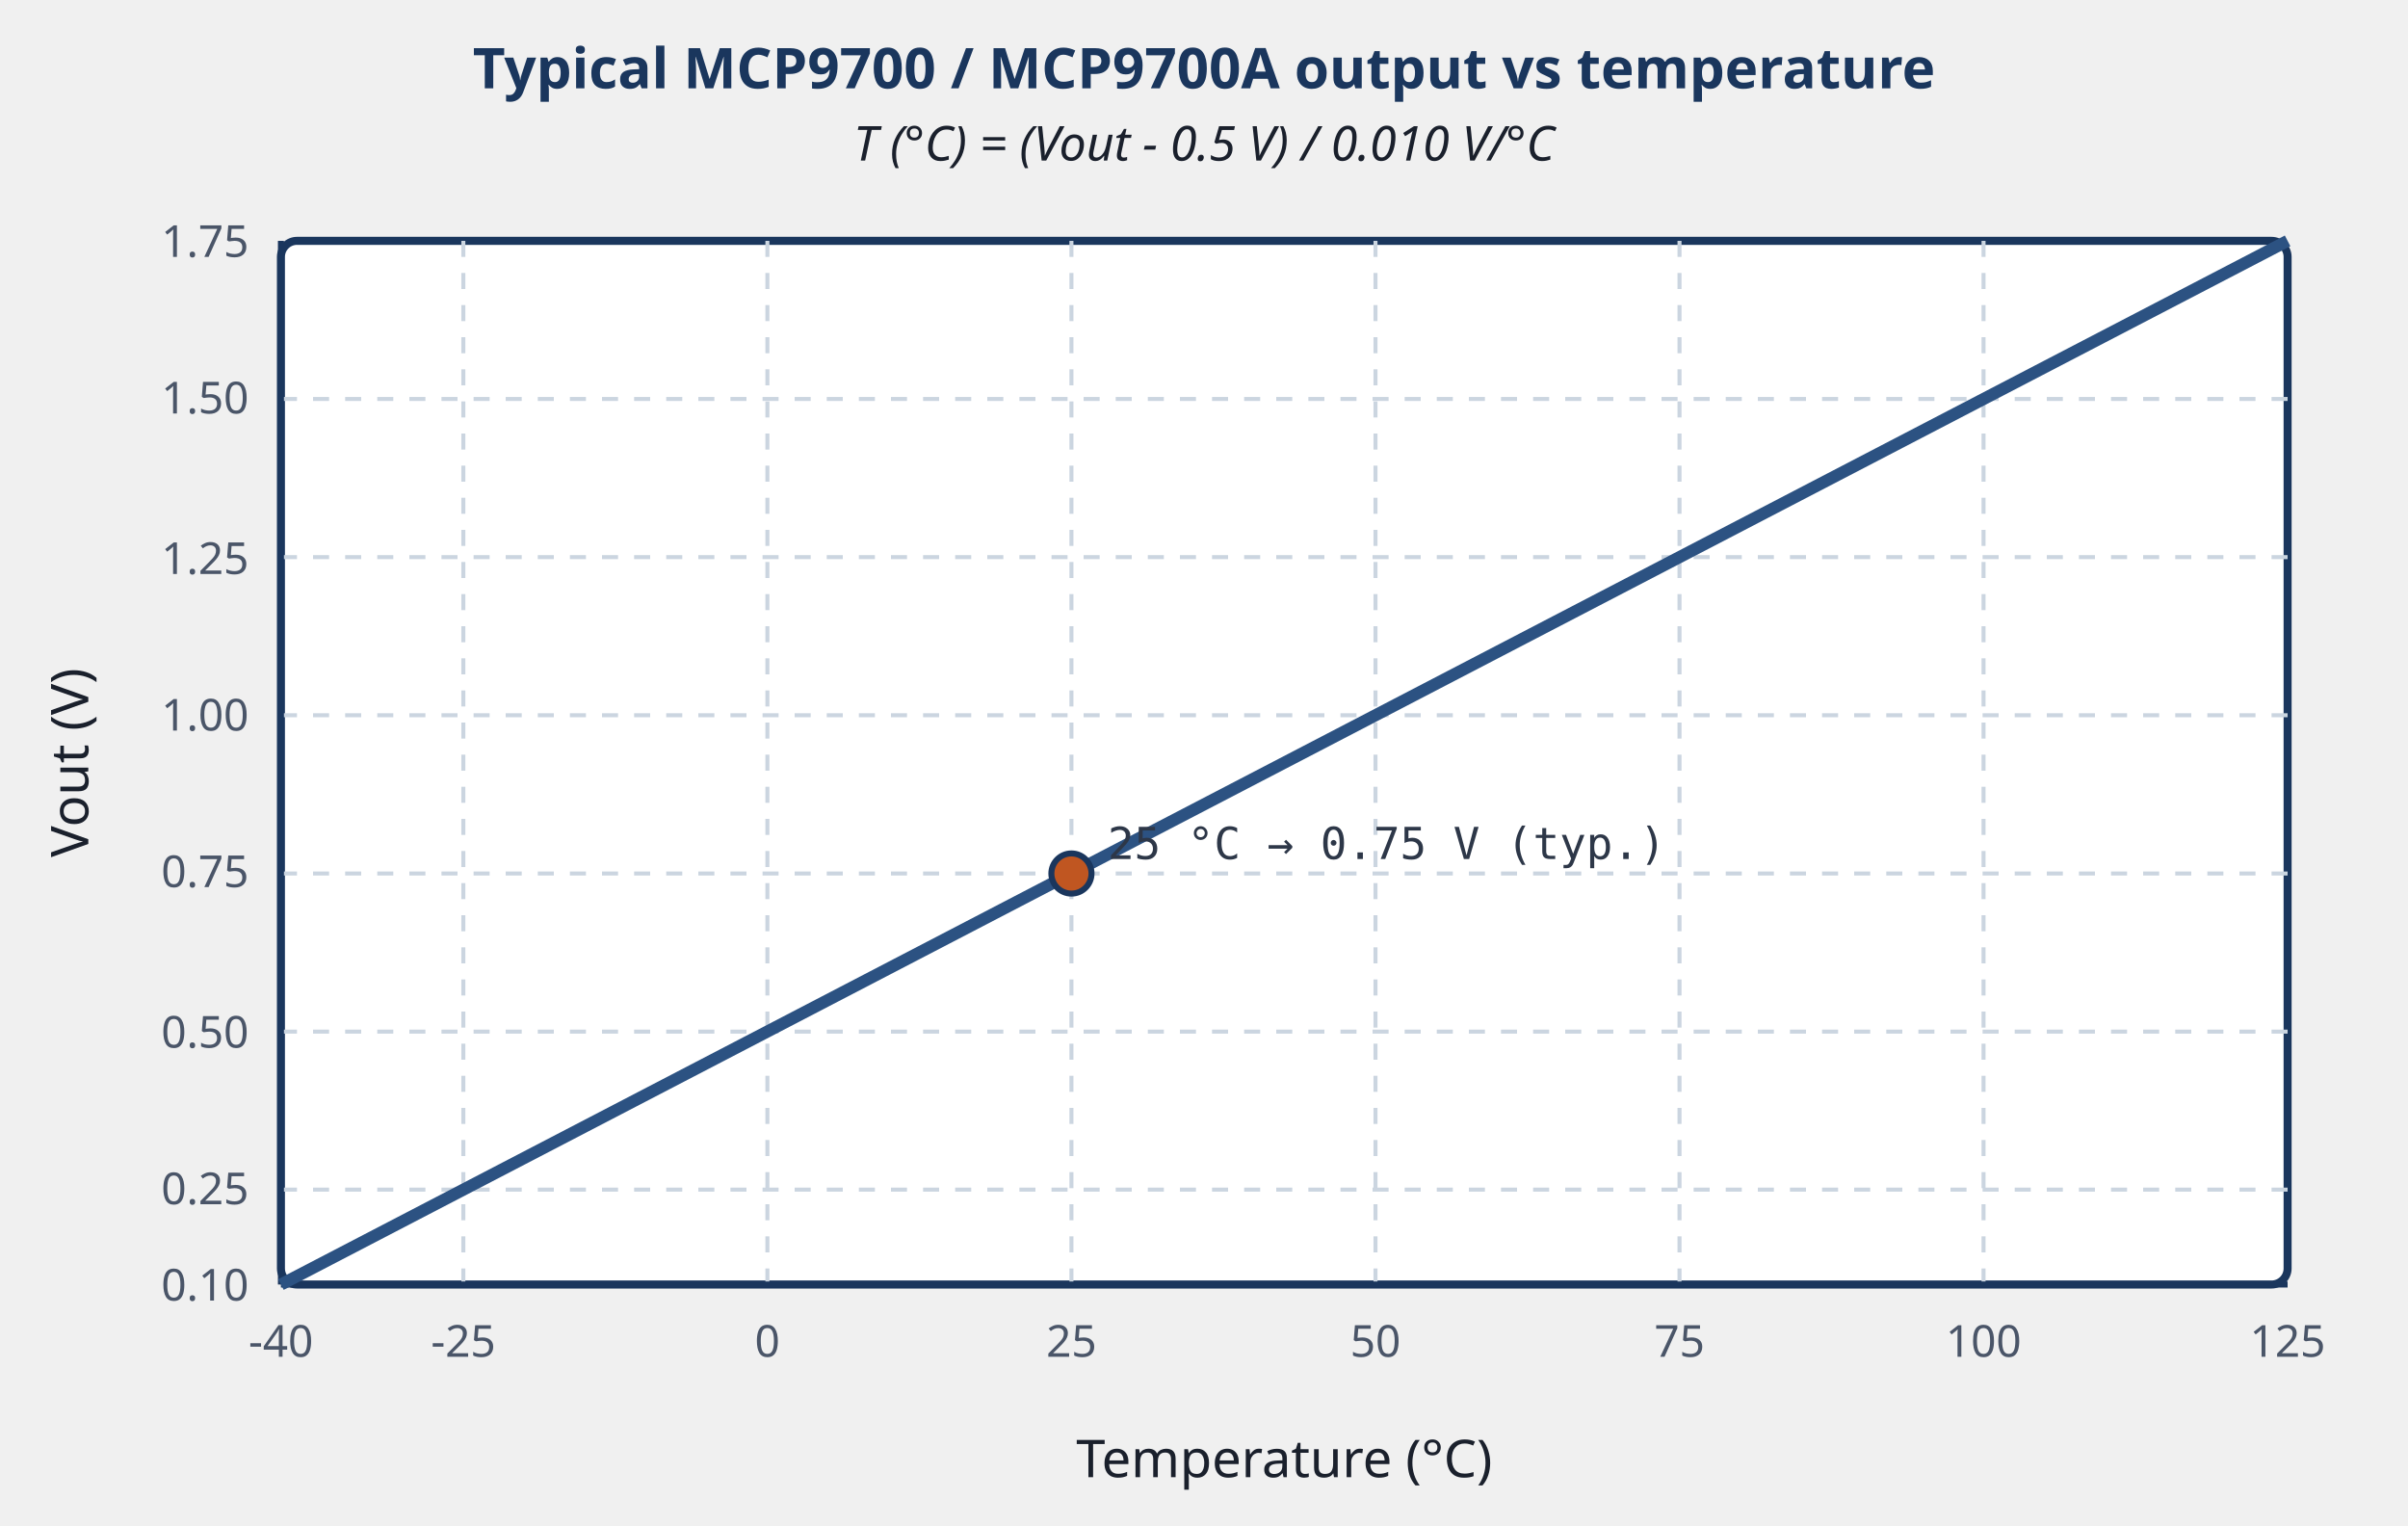
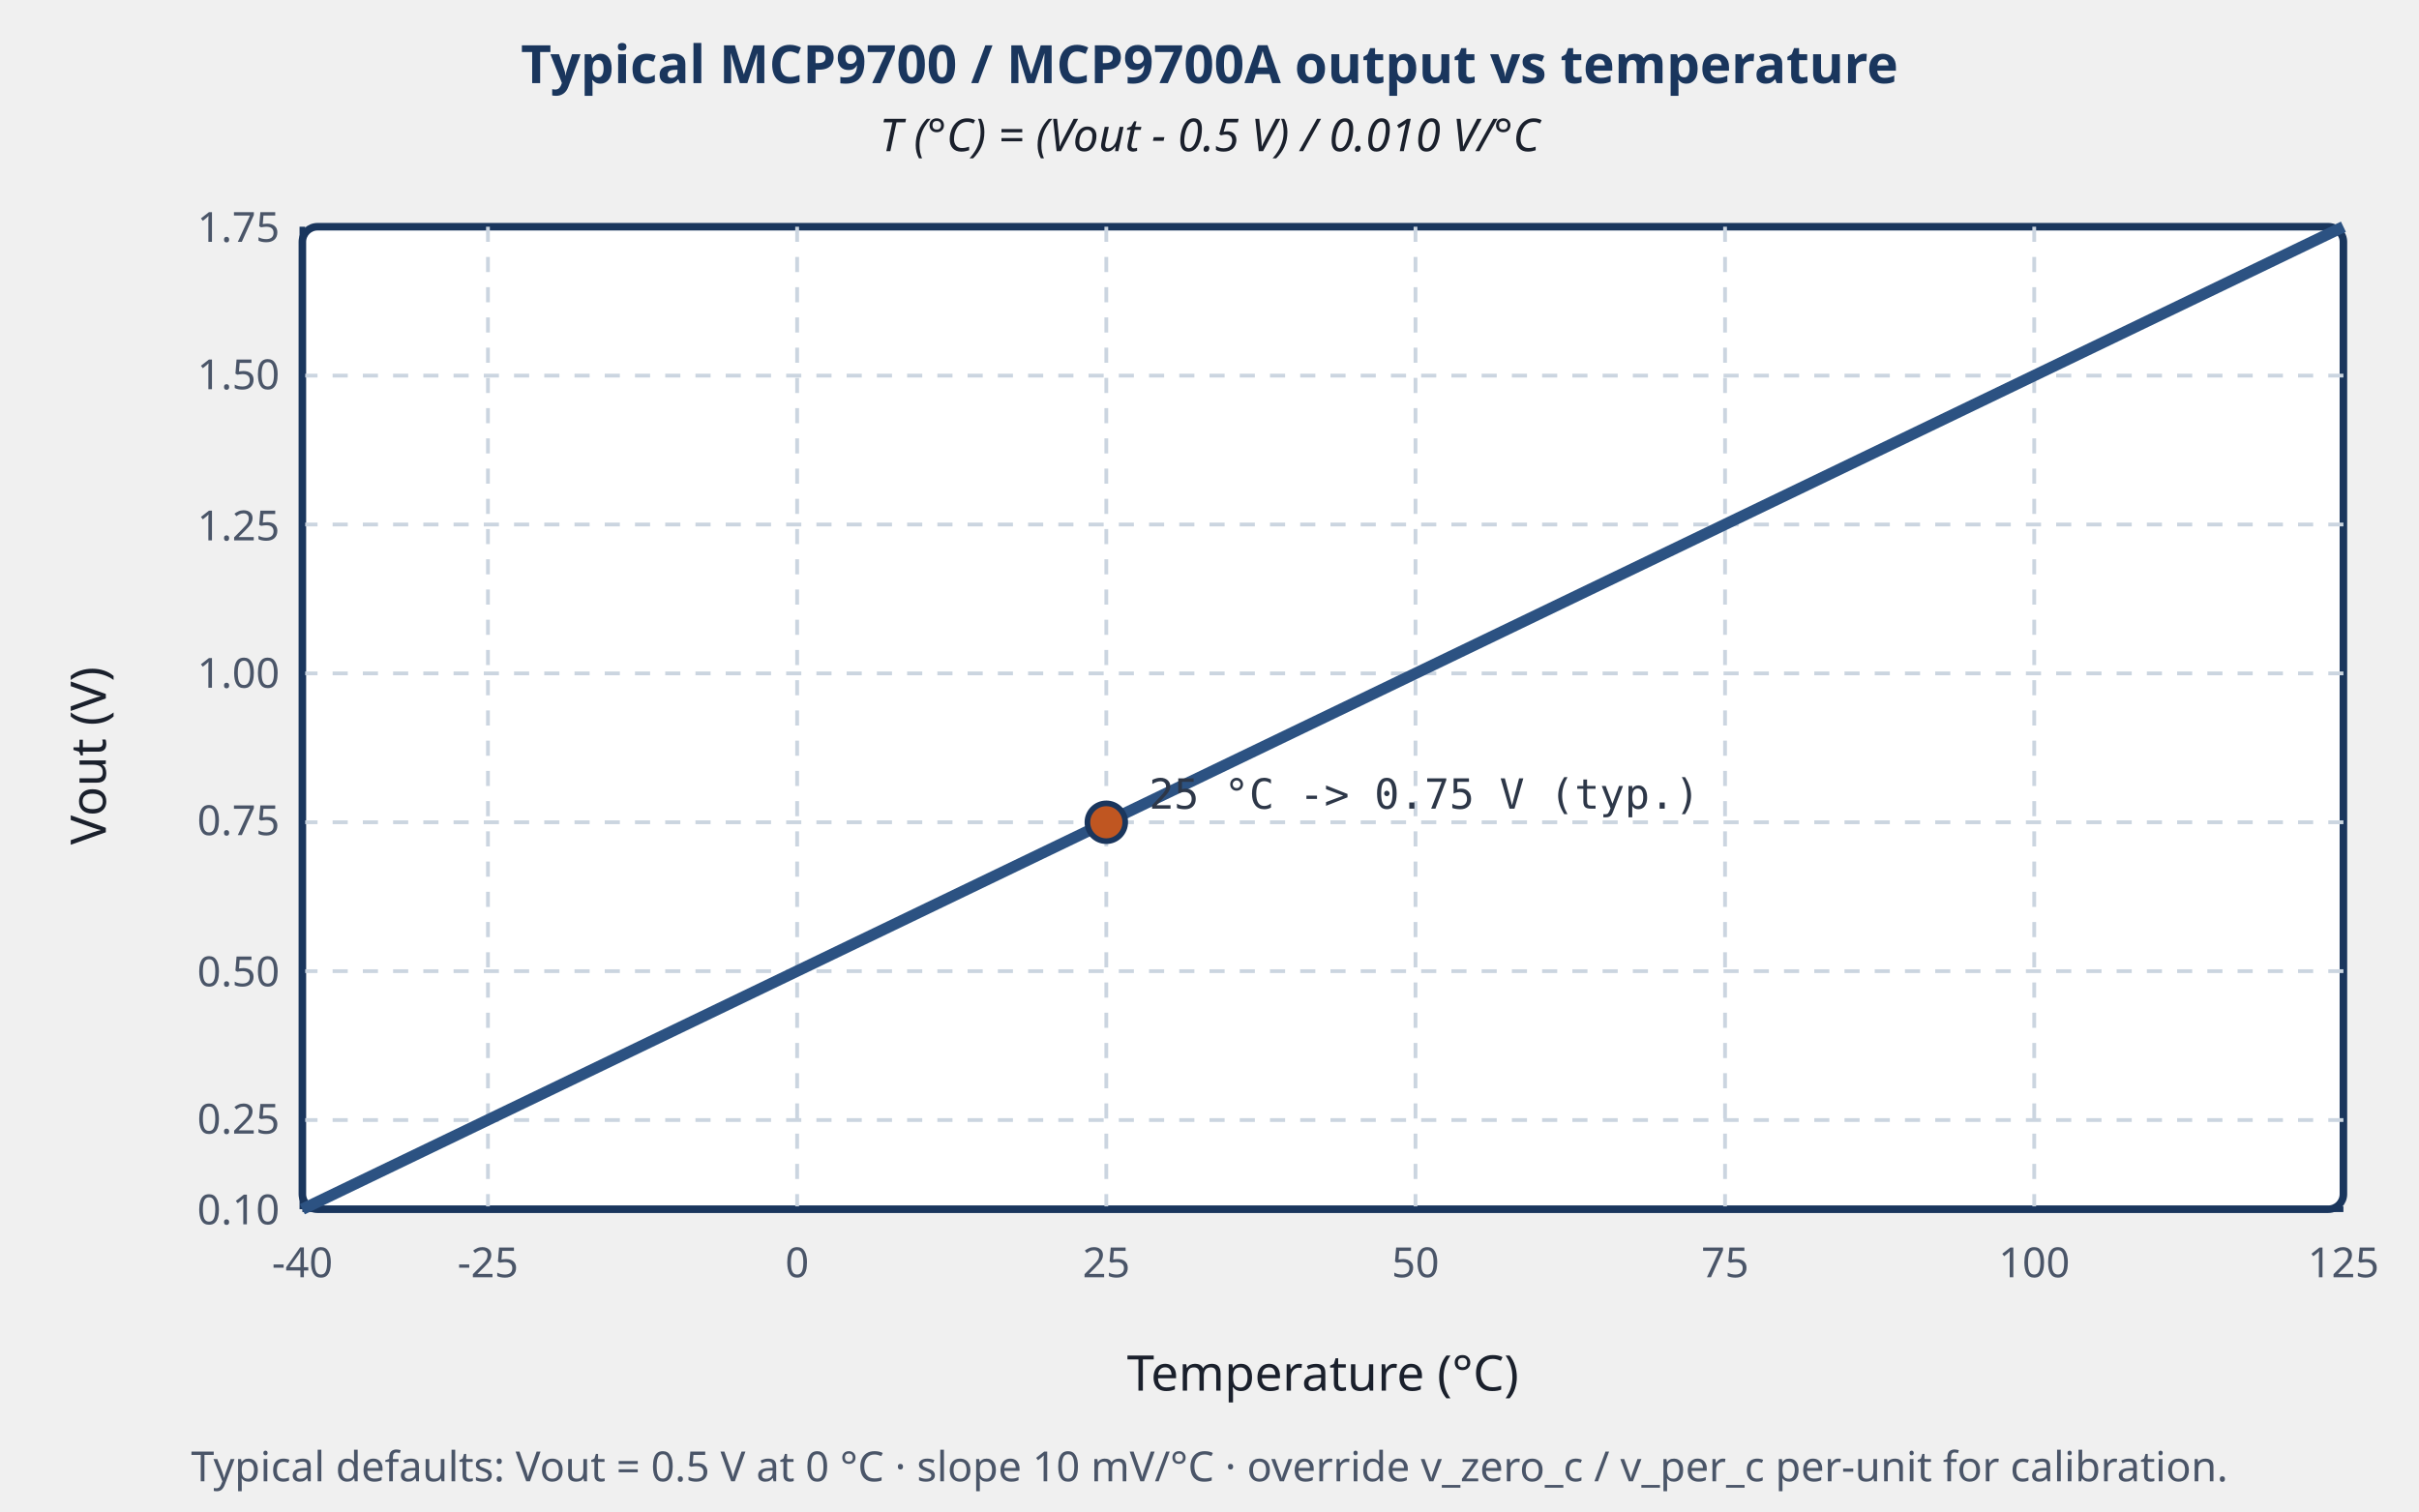
- <svg xmlns="http://www.w3.org/2000/svg" viewBox="0 0 600 380" width="600" height="380" role="img" aria-labelledby="t-tf d-tf">
+ <svg xmlns="http://www.w3.org/2000/svg" viewBox="0 0 640 400" width="640" height="400" role="img" aria-labelledby="t-tf d-tf">
  <defs>
    <style type="text/css">
      .panel  { fill: #ffffff; stroke: #1a365d; stroke-width: 2; }
      .axis   { stroke: #1a365d; stroke-width: 1.5; }
      .grid   { stroke: #cbd5e0; stroke-width: 1; stroke-dasharray: 4 4; }
      .curve  { stroke: #2c5282; stroke-width: 3; fill: none; }
      .marker { fill: #c05621; stroke: #1a365d; stroke-width: 1.5; }
      .head   { font-family: system-ui, sans-serif; font-size: 14px; font-weight: 600; fill: #1a365d; text-anchor: middle; }
-       .axisL  { font-family: system-ui, sans-serif; font-size: 13px; fill: #1a202c; }
-       .small  { font-family: system-ui, sans-serif; font-size: 11px; fill: #4a5568; }
-       .mono   { font-family: "DejaVu Sans Mono", Consolas, monospace; font-size: 11px; fill: #2d3748; }
+       .axisL  { font-family: system-ui, sans-serif; font-size: 13px; fill: #1a202c; text-anchor: middle; }
+       .small  { font-family: system-ui, sans-serif; font-size: 11px; fill: #4a5568; text-anchor: middle; }
+       .smallR { font-family: system-ui, sans-serif; font-size: 11px; fill: #4a5568; text-anchor: end; }
+       .smallL { font-family: system-ui, sans-serif; font-size: 11px; fill: #4a5568; text-anchor: start; }
+       .mono   { font-family: "DejaVu Sans Mono", Consolas, monospace; font-size: 11px; fill: #2d3748; text-anchor: start; }
      .eq     { font-family: system-ui, sans-serif; font-size: 12px; fill: #1a202c; text-anchor: middle; font-style: italic; }
    </style>
  </defs>
-   <text class="head" x="300" y="22">Typical MCP9700 / MCP9700A output vs temperature</text>
-   <text class="eq" x="300" y="40">T (°C) = (Vout - 0.5 V) / 0.010 V/°C</text>
-   <rect class="panel" x="70" y="60" width="500" height="260" rx="4" />
-   <line class="grid" x1="115.45" y1="60" x2="115.45" y2="320" />
-   <line class="grid" x1="191.21" y1="60" x2="191.21" y2="320" />
-   <line class="grid" x1="266.97" y1="60" x2="266.97" y2="320" />
-   <line class="grid" x1="342.73" y1="60" x2="342.73" y2="320" />
-   <line class="grid" x1="418.48" y1="60" x2="418.48" y2="320" />
-   <line class="grid" x1="494.24" y1="60" x2="494.24" y2="320" />
-   <line class="grid" x1="70" y1="296.36" x2="570" y2="296.36" />
-   <line class="grid" x1="70" y1="257.00" x2="570" y2="257.00" />
-   <line class="grid" x1="70" y1="217.61" x2="570" y2="217.61" />
-   <line class="grid" x1="70" y1="178.18" x2="570" y2="178.18" />
-   <line class="grid" x1="70" y1="138.79" x2="570" y2="138.79" />
-   <line class="grid" x1="70" y1="99.39" x2="570" y2="99.39" />
-   <line class="axis" x1="70" y1="320" x2="570" y2="320" />
-   <line class="axis" x1="70" y1="60" x2="70" y2="320" />
-   <text class="small" x="70" y="338" text-anchor="middle">-40</text>
-   <text class="small" x="115.45" y="338" text-anchor="middle">-25</text>
-   <text class="small" x="191.21" y="338" text-anchor="middle">0</text>
-   <text class="small" x="266.97" y="338" text-anchor="middle">25</text>
-   <text class="small" x="342.73" y="338" text-anchor="middle">50</text>
-   <text class="small" x="418.48" y="338" text-anchor="middle">75</text>
-   <text class="small" x="494.24" y="338" text-anchor="middle">100</text>
-   <text class="small" x="570" y="338" text-anchor="middle">125</text>
-   <text class="small" x="62" y="324" text-anchor="end">0.10</text>
-   <text class="small" x="62" y="300" text-anchor="end">0.25</text>
-   <text class="small" x="62" y="261" text-anchor="end">0.50</text>
-   <text class="small" x="62" y="221" text-anchor="end">0.75</text>
-   <text class="small" x="62" y="182" text-anchor="end">1.00</text>
-   <text class="small" x="62" y="143" text-anchor="end">1.25</text>
-   <text class="small" x="62" y="103" text-anchor="end">1.50</text>
-   <text class="small" x="62" y="64" text-anchor="end">1.75</text>
-   <line class="curve" x1="70" y1="320" x2="570" y2="60" />
-   <circle class="marker" cx="266.97" cy="217.61" r="5" />
-   <text class="mono" x="276" y="214">25 °C → 0.75 V (typ.)</text>
-   <text class="axisL" x="320" y="368" text-anchor="middle">Temperature (°C)</text>
-   <text class="axisL" transform="rotate(-90 22 190)" x="22" y="190" text-anchor="middle">Vout (V)</text>
+   <text class="head" x="320" y="22">Typical MCP9700 / MCP9700A output vs temperature</text>
+   <text class="eq" x="320" y="40">T (°C)  =  (Vout - 0.5 V)  /  0.010 V/°C</text>
+   <rect class="panel" x="80" y="60" width="540" height="260" rx="4" />
+   <line class="grid" x1="129.1" y1="60" x2="129.1" y2="320" />
+   <line class="grid" x1="210.9" y1="60" x2="210.9" y2="320" />
+   <line class="grid" x1="292.7" y1="60" x2="292.7" y2="320" />
+   <line class="grid" x1="374.5" y1="60" x2="374.5" y2="320" />
+   <line class="grid" x1="456.4" y1="60" x2="456.4" y2="320" />
+   <line class="grid" x1="538.2" y1="60" x2="538.2" y2="320" />
+   <line class="grid" x1="80" y1="296.4" x2="620" y2="296.4" />
+   <line class="grid" x1="80" y1="257.0" x2="620" y2="257.0" />
+   <line class="grid" x1="80" y1="217.6" x2="620" y2="217.6" />
+   <line class="grid" x1="80" y1="178.2" x2="620" y2="178.2" />
+   <line class="grid" x1="80" y1="138.8" x2="620" y2="138.8" />
+   <line class="grid" x1="80" y1="99.4" x2="620" y2="99.4" />
+   <line class="axis" x1="80" y1="320" x2="620" y2="320" />
+   <line class="axis" x1="80" y1="60" x2="80" y2="320" />
+   <text class="small" x="80" y="338">-40</text>
+   <text class="small" x="129.1" y="338">-25</text>
+   <text class="small" x="210.9" y="338">0</text>
+   <text class="small" x="292.7" y="338">25</text>
+   <text class="small" x="374.5" y="338">50</text>
+   <text class="small" x="456.4" y="338">75</text>
+   <text class="small" x="538.2" y="338">100</text>
+   <text class="small" x="620" y="338">125</text>
+   <text class="smallR" x="74" y="324">0.10</text>
+   <text class="smallR" x="74" y="300">0.25</text>
+   <text class="smallR" x="74" y="261">0.50</text>
+   <text class="smallR" x="74" y="221">0.75</text>
+   <text class="smallR" x="74" y="182">1.00</text>
+   <text class="smallR" x="74" y="143">1.25</text>
+   <text class="smallR" x="74" y="103">1.50</text>
+   <text class="smallR" x="74" y="64">1.75</text>
+   <line class="curve" x1="80" y1="320" x2="620" y2="60" />
+   <circle class="marker" cx="292.7" cy="217.6" r="5" />
+   <text class="mono" x="304" y="214">25 °C  -&gt;  0.75 V (typ.)</text>
+   <text class="axisL" x="350" y="368">Temperature (°C)</text>
+   <text class="axisL" transform="rotate(-90 28 200)" x="28" y="200">Vout (V)</text>
+   <text class="small" x="320" y="392">Typical defaults: Vout = 0.5 V at 0 °C  ·  slope 10 mV/°C  ·  override v_zero_c / v_per_c per-unit for calibration.</text>
</svg>
